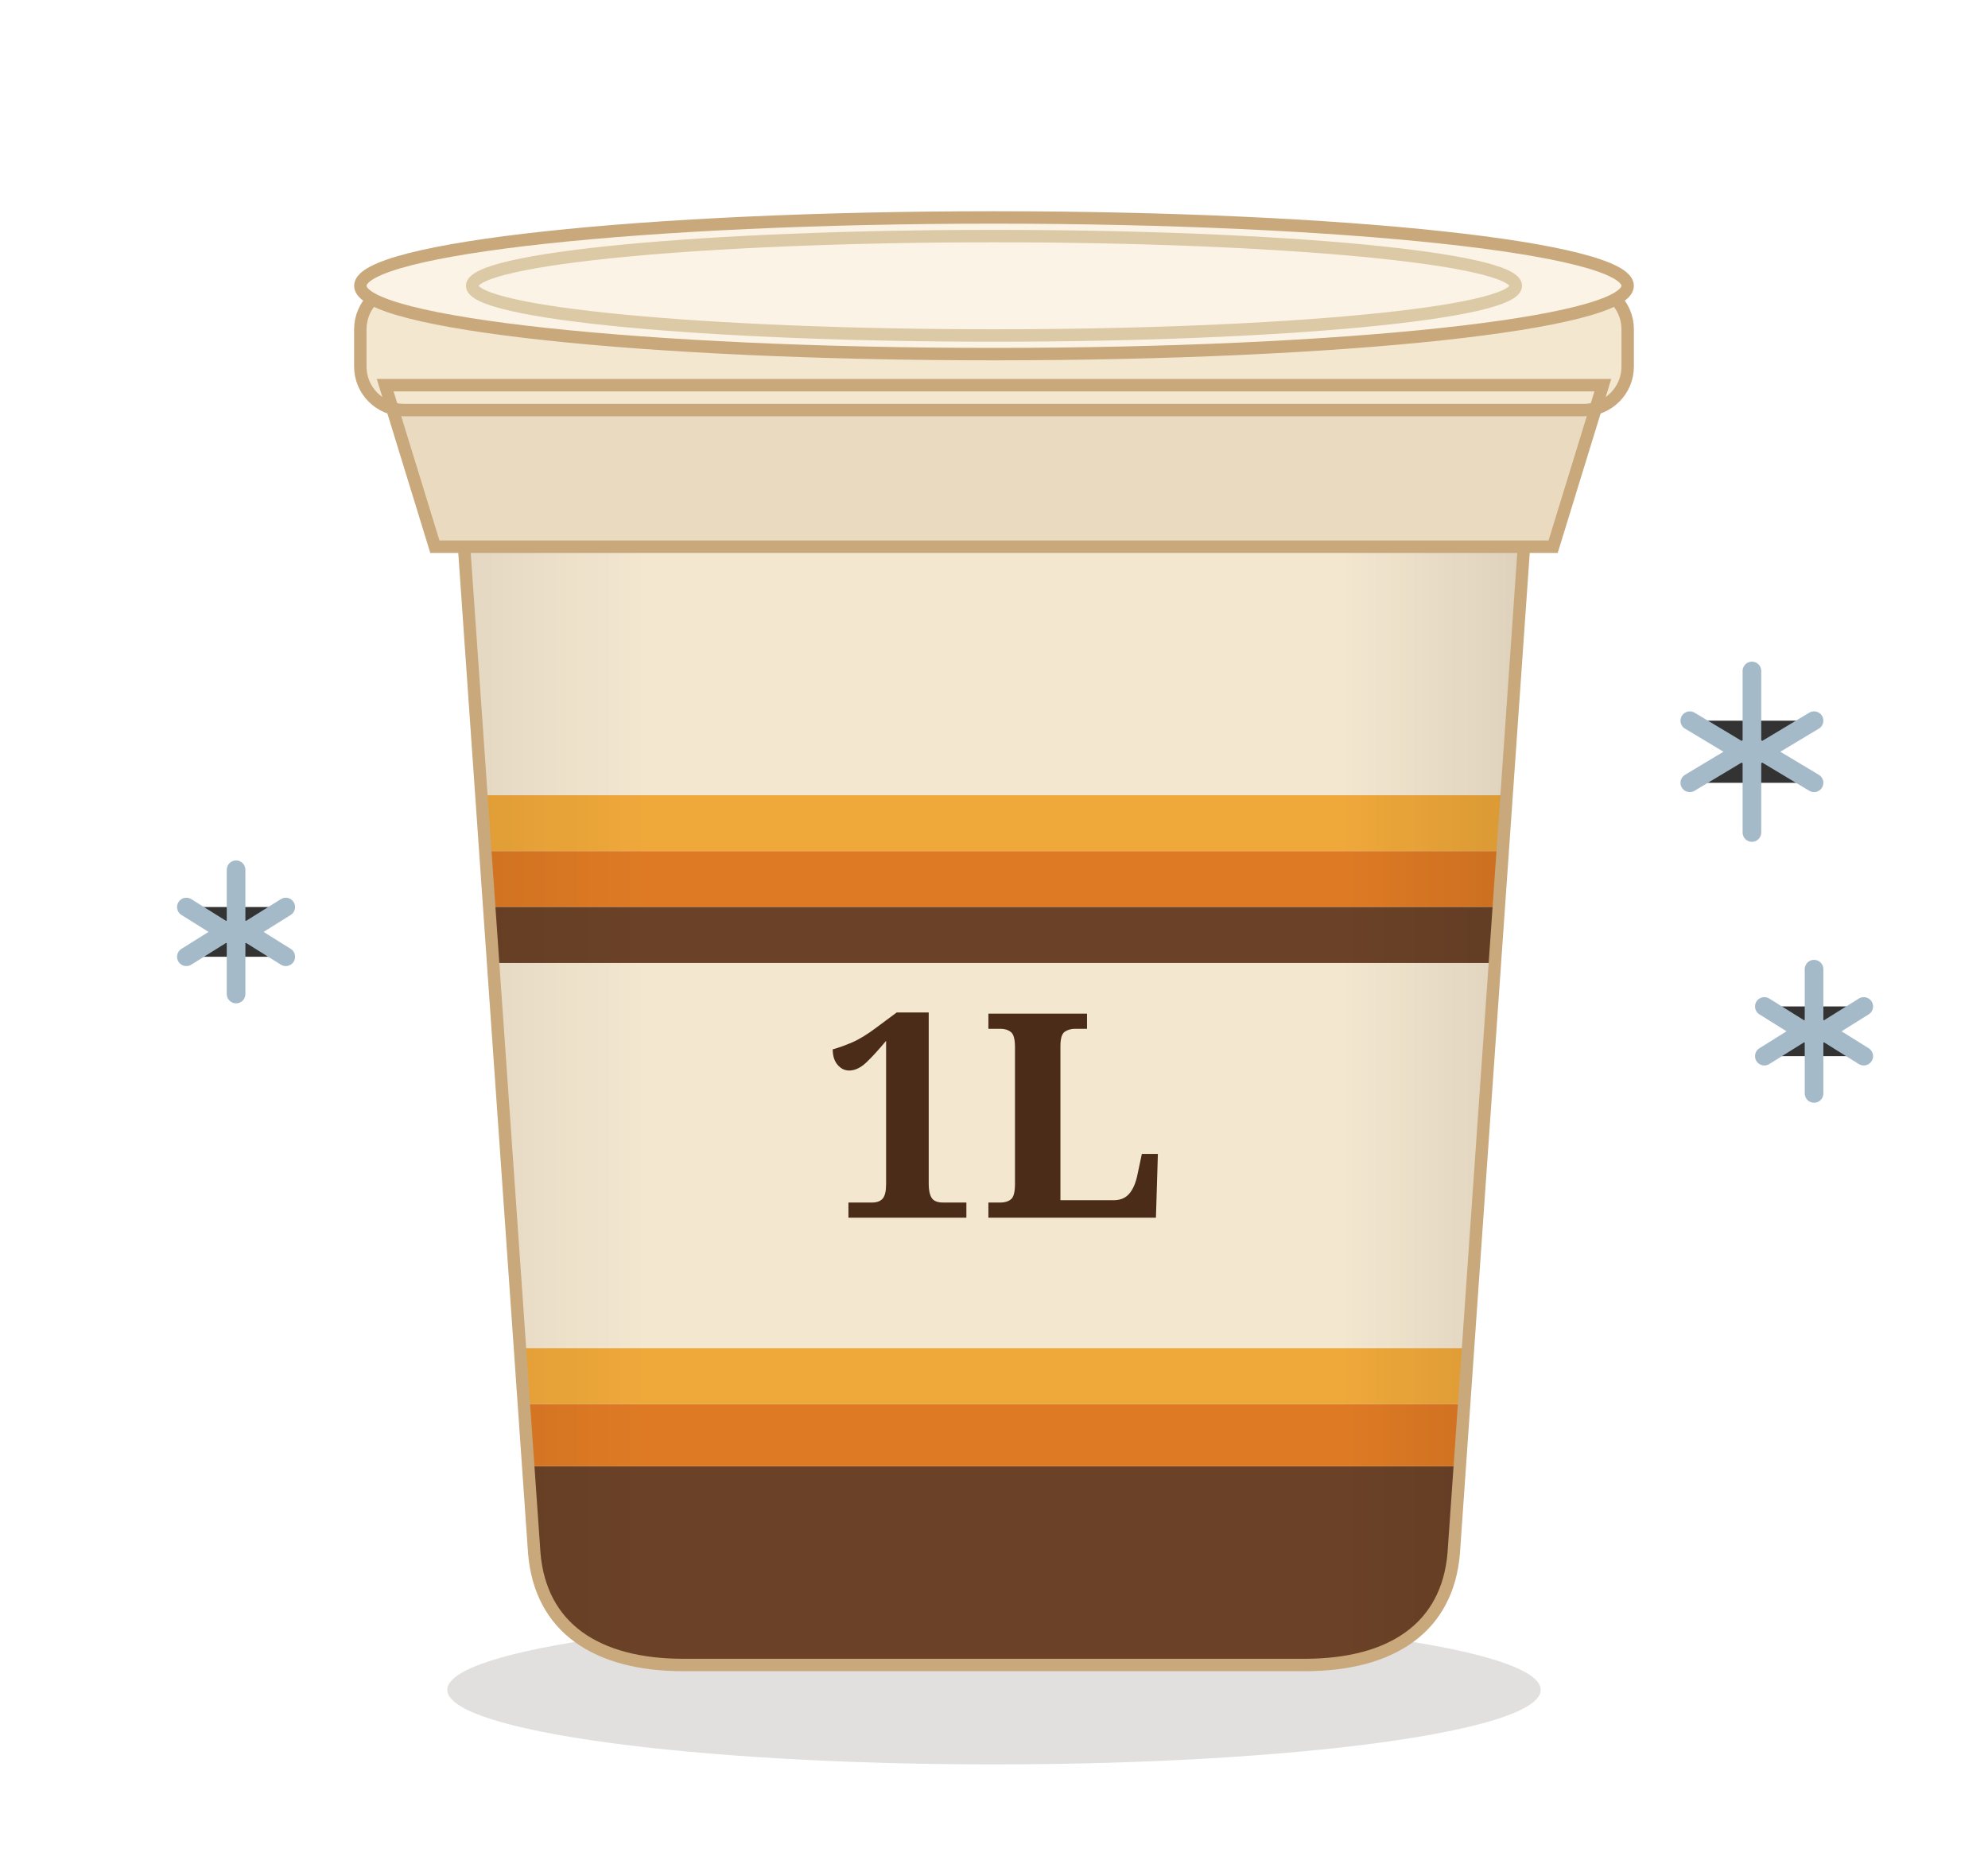
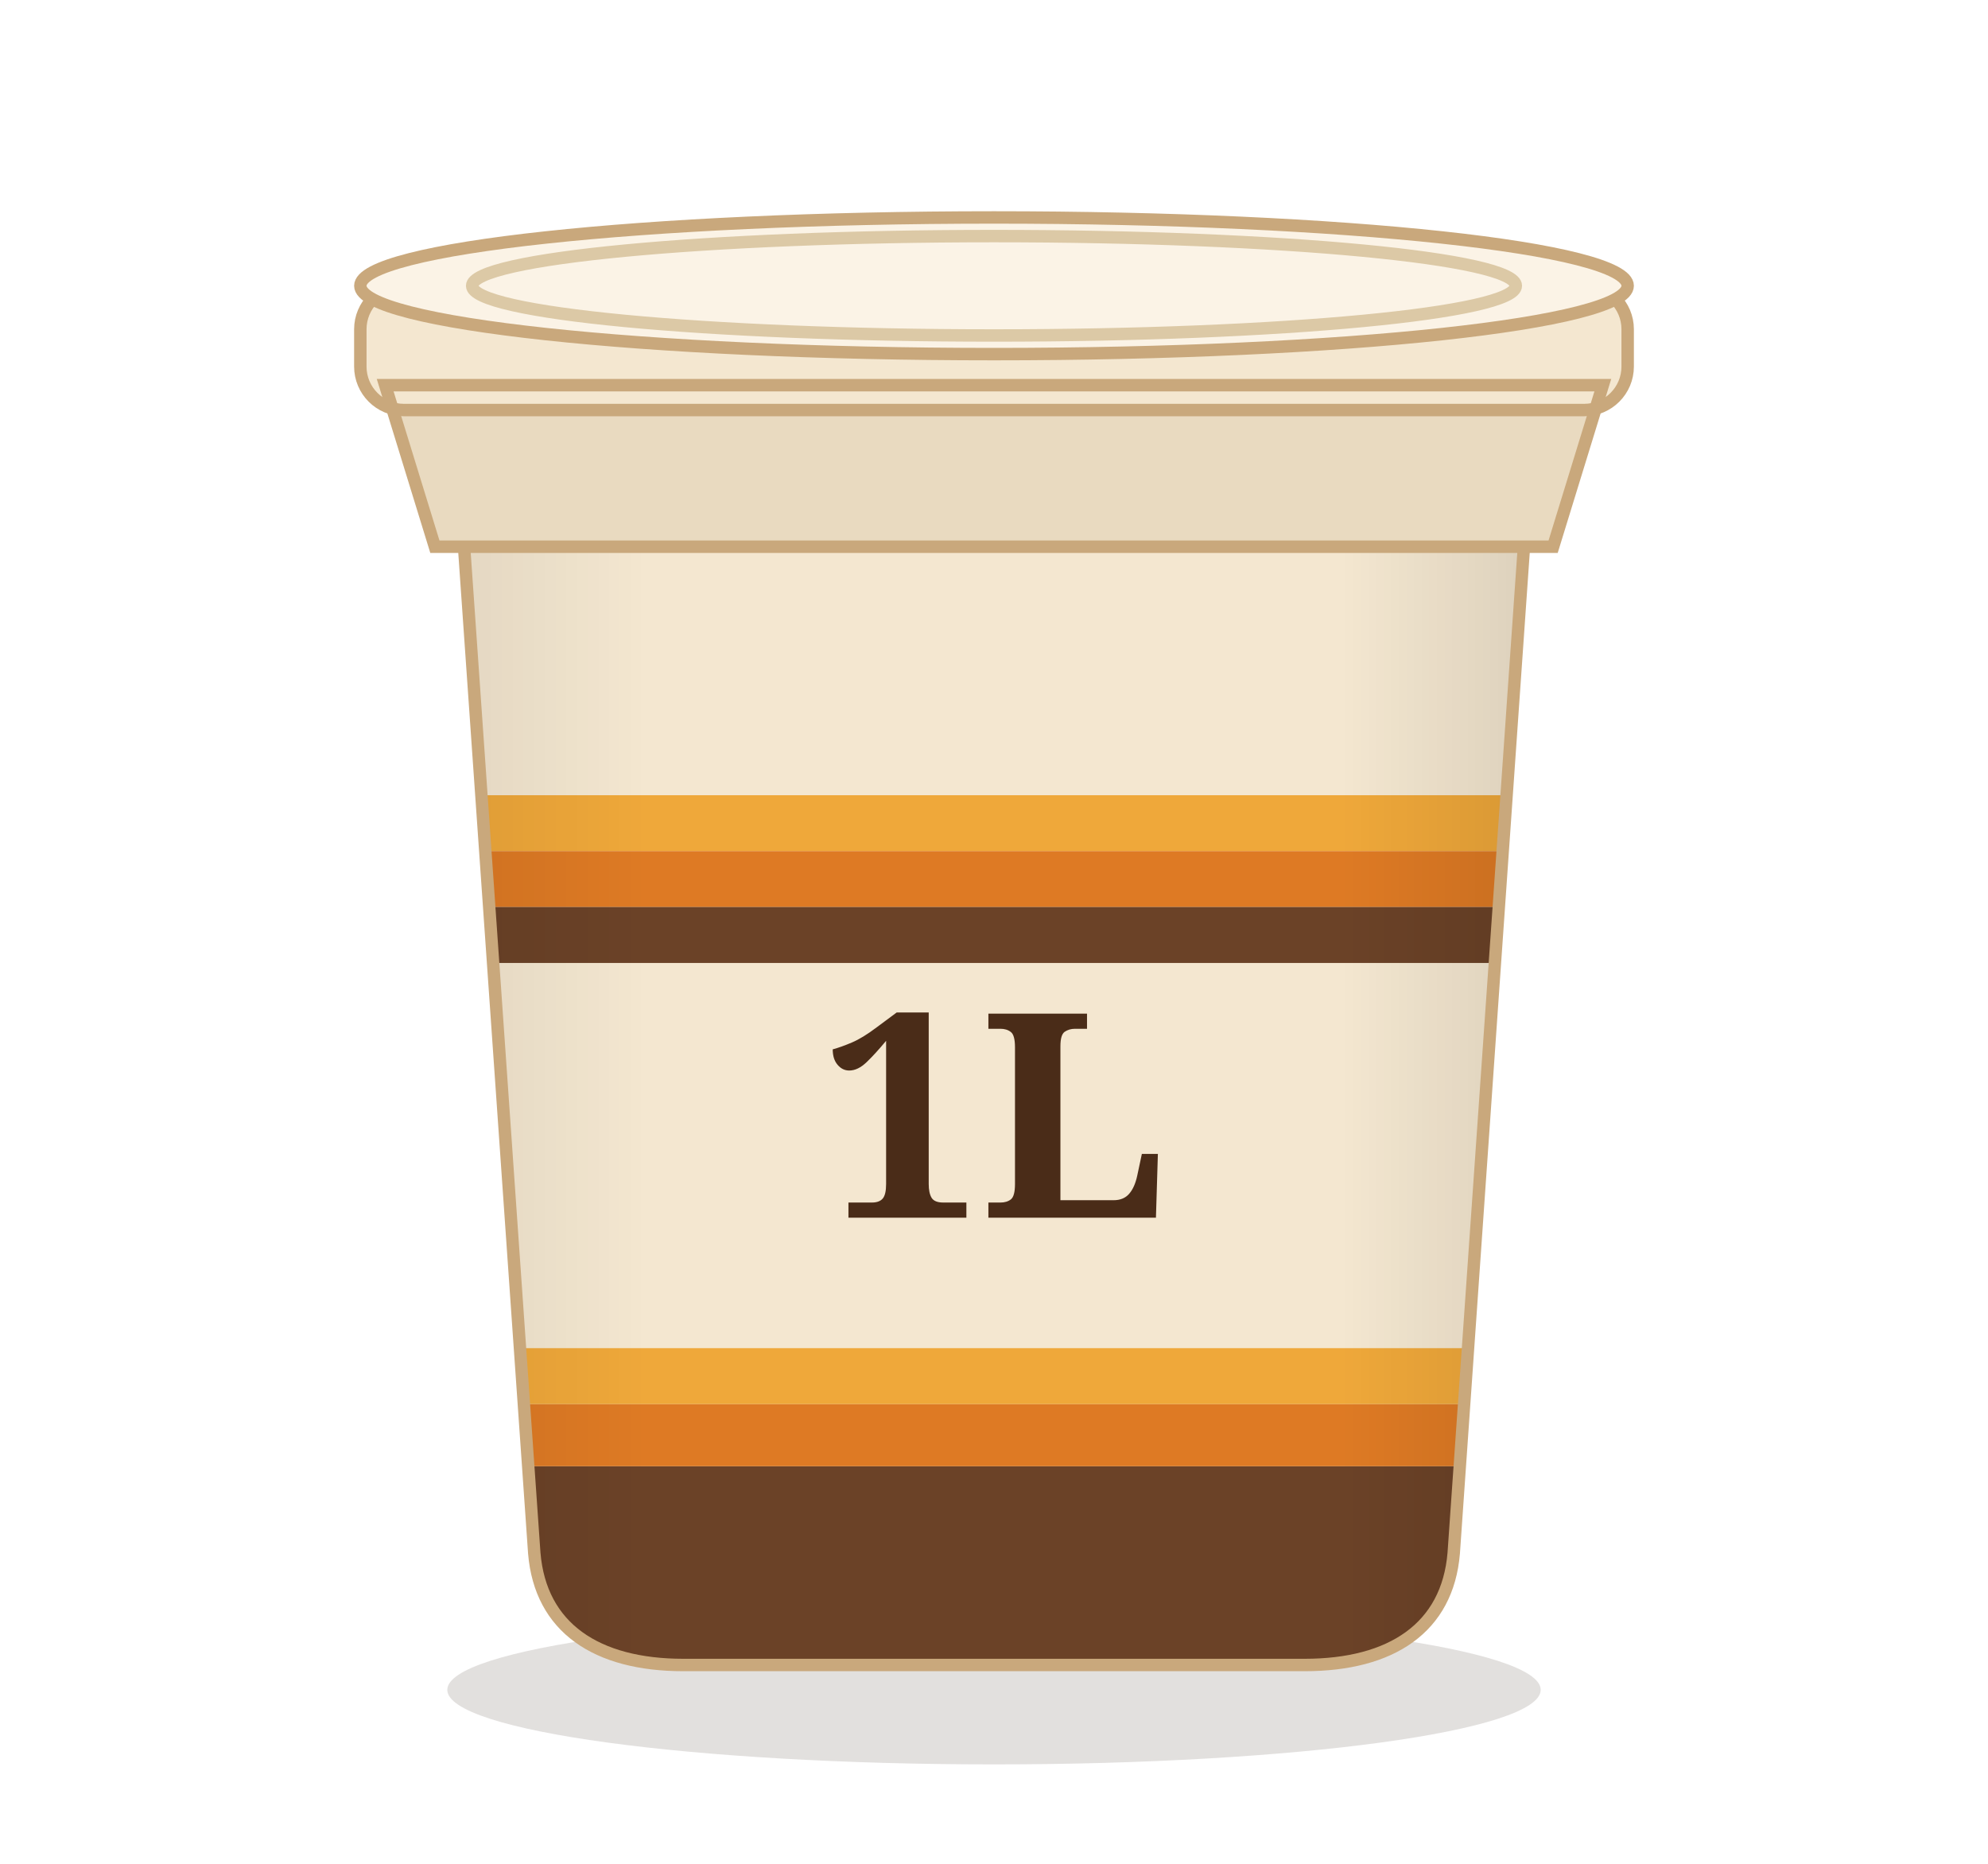
<svg xmlns="http://www.w3.org/2000/svg" viewBox="0 0 320 300" role="img" aria-label="A one litre chilled takeaway soup tub with a lid">
  <defs>
    <clipPath id="tub-body">
      <path d="M74 78 L86 250 C 87 262 96 268 110 268 L210 268 C 224 268 233 262 234 250 L246 78 Z" />
    </clipPath>
    <linearGradient id="tub-shade" x1="0" y1="0" x2="1" y2="0">
      <stop offset="0" stop-color="#000" stop-opacity=".10" />
      <stop offset=".22" stop-color="#000" stop-opacity="0" />
      <stop offset=".78" stop-color="#000" stop-opacity="0" />
      <stop offset="1" stop-color="#000" stop-opacity=".14" />
    </linearGradient>
  </defs>
  <ellipse cx="160" cy="272" rx="88" ry="12" fill="#2E1D12" opacity=".14" />
  <path d="M74 78 L86 250 C 87 262 96 268 110 268 L210 268 C 224 268 233 262 234 250 L246 78 Z" fill="#F4E7D0" />
  <g clip-path="url(#tub-body)">
    <rect x="60" y="128" width="200" height="9" fill="#EFA83A" />
    <rect x="60" y="137" width="200" height="9" fill="#DE7A24" />
    <rect x="60" y="146" width="200" height="9" fill="#6B4227" />
    <rect x="60" y="236" width="200" height="34" fill="#6B4227" />
    <rect x="60" y="226" width="200" height="10" fill="#DE7A24" />
    <rect x="60" y="217" width="200" height="9" fill="#EFA83A" />
    <g fill="#4A2C18">
      <text x="160" y="196" text-anchor="middle" font-family="Fraunces, Georgia, serif" font-weight="900" font-size="46">1L</text>
    </g>
    <rect x="60" y="60" width="200" height="220" fill="url(#tub-shade)" />
  </g>
  <path d="M74 78 L86 250 C 87 262 96 268 110 268 L210 268 C 224 268 233 262 234 250 L246 78 Z" fill="none" stroke="#C9A87C" stroke-width="2" />
  <path d="M62 62 L258 62 L250 88 L70 88 Z" fill="#E9DAC0" />
  <rect x="58" y="46" width="204" height="20" rx="7" fill="#F4E7D0" />
  <rect x="58" y="46" width="204" height="20" rx="7" fill="none" stroke="#C9A87C" stroke-width="2" />
  <path d="M62 62 L258 62 L250 88 L70 88 Z" fill="none" stroke="#C9A87C" stroke-width="2" />
  <ellipse cx="160" cy="46" rx="102" ry="11" fill="#FBF3E6" />
  <ellipse cx="160" cy="46" rx="102" ry="11" fill="none" stroke="#C9A87C" stroke-width="2" />
  <ellipse cx="160" cy="46" rx="84" ry="8" fill="none" stroke="#DCC9A6" stroke-width="2" />
-   <g stroke="#8FA9BC" stroke-width="3" stroke-linecap="round" opacity=".8">
-     <path d="M282 108 v26 M272 116 l10 6 10 -6 M272 126 l10 -6 10 6" />
-     <path d="M292 156 v20 M284 162 l8 5 8 -5 M284 170 l8 -5 8 5" />
-     <path d="M38 140 v20 M30 146 l8 5 8 -5 M30 154 l8 -5 8 5" />
-   </g>
</svg>
